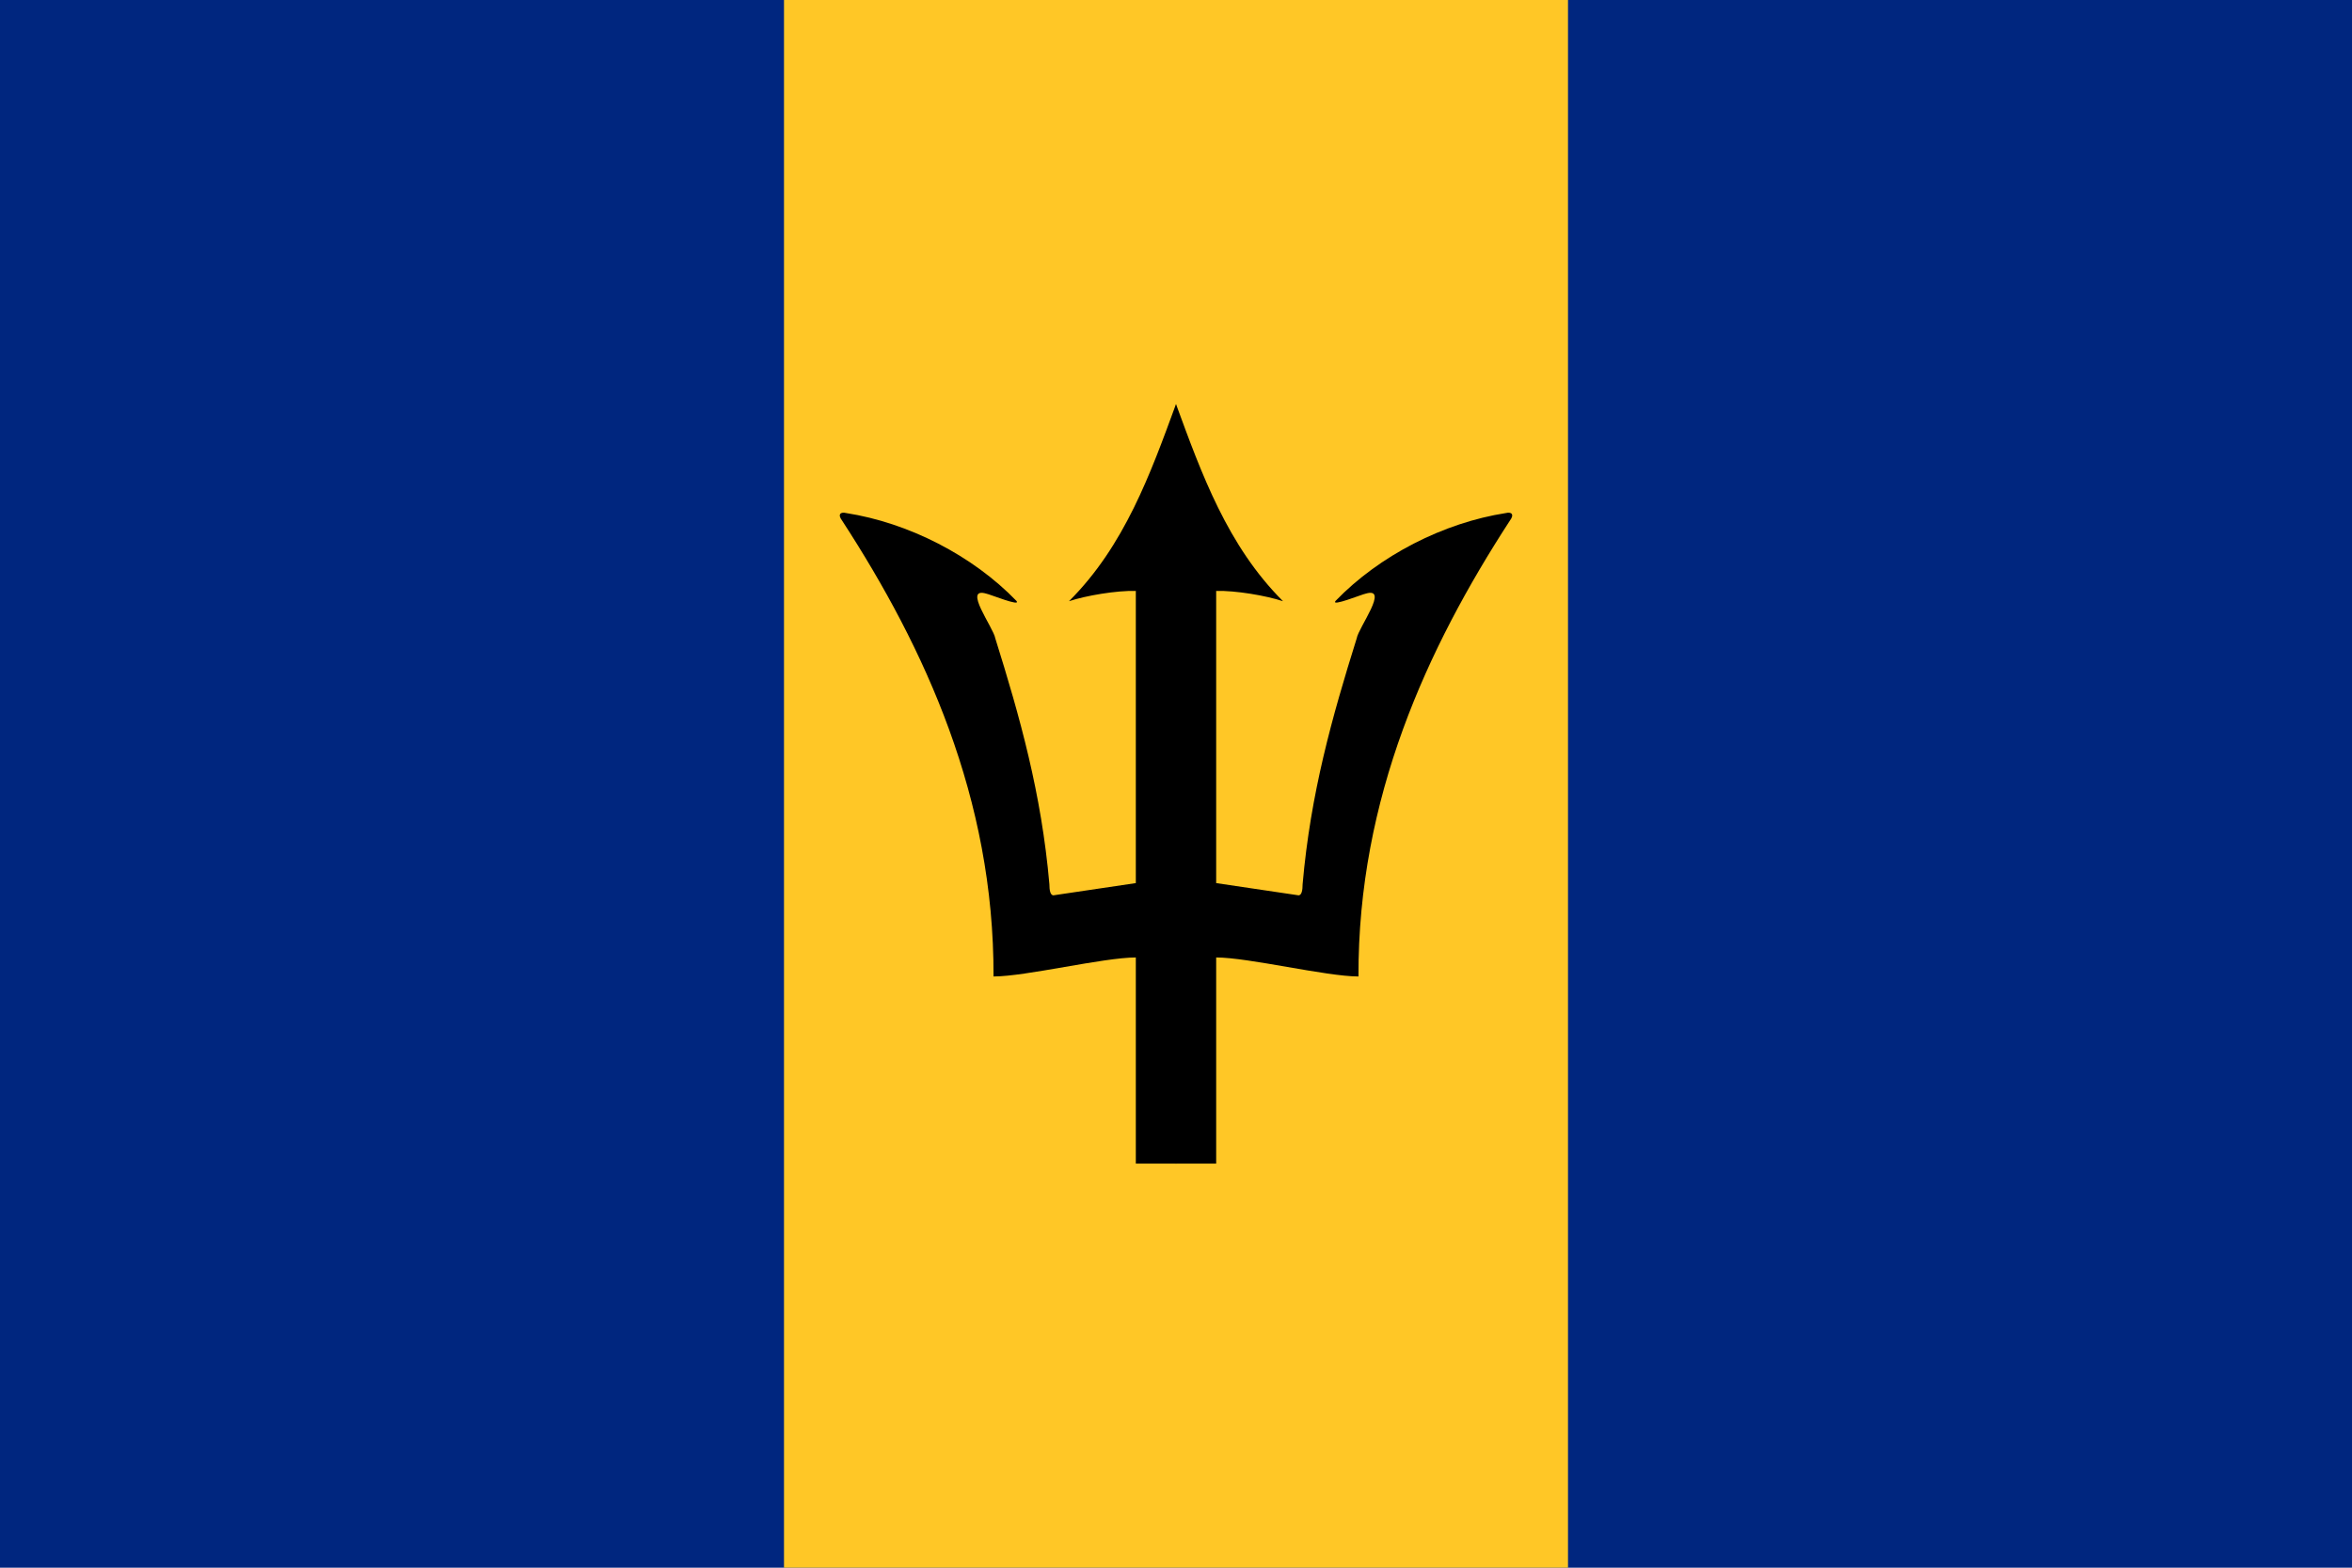
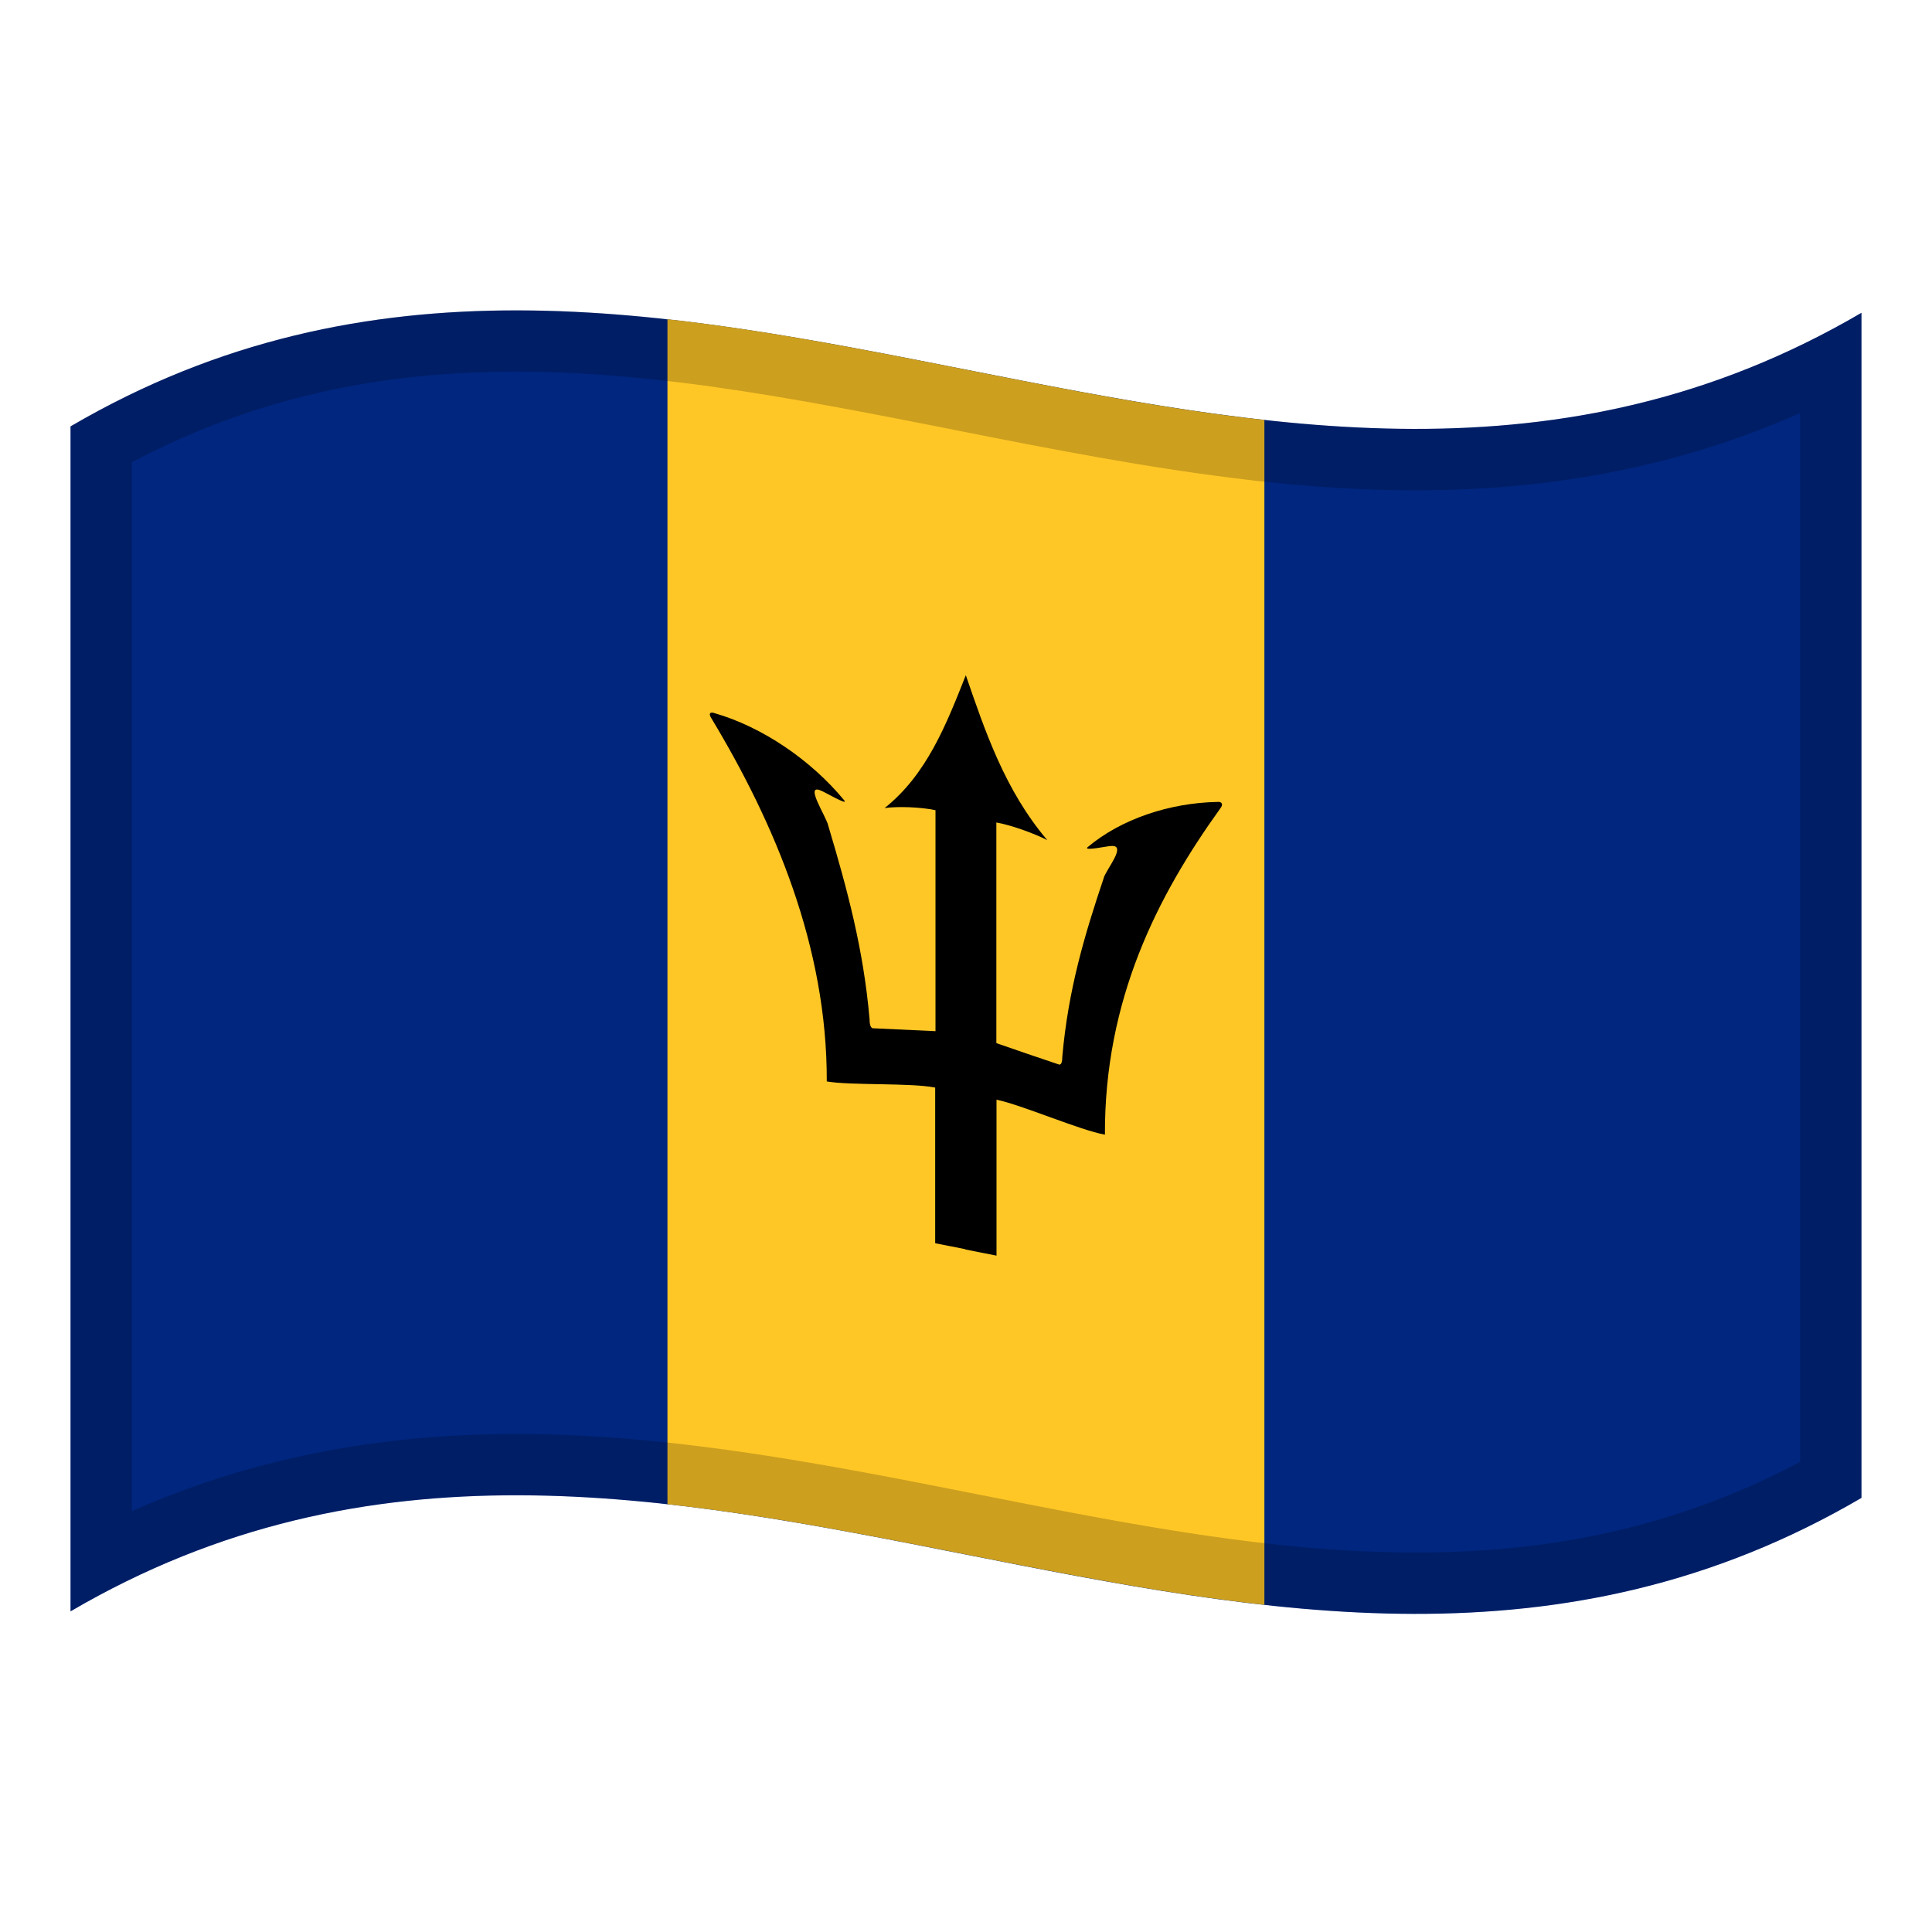
- <svg xmlns="http://www.w3.org/2000/svg" xmlns:xlink="http://www.w3.org/1999/xlink" version="1.1" width="1500" height="1000" viewBox="0 0 24000 16000">
-   <rect width="24000" height="16000" fill="#00267f" />
-   <rect width="8000" height="16000" fill="#ffc726" x="8000" />
-   <path id="h" fill="#000" d="M 12000,4124 C 11740,4833 11475,5571 10908,6136 C 11084,6078 11392,6026 11590,6031 L 11590,9013 L 10748,9138 C 10718,9135 10708,9088 10708,9024 C 10627,8098 10408,7320 10156,6515 C 10138,6405 9819,5985 10065,6059 C 10095,6063 10424,6197 10372,6133 C 9924,5669 9269,5335 8633,5236 C 8577,5222 8544,5250 8594,5315 C 9438,6614 10144,8147 10138,9966 C 10466,9966 11261,9772 11590,9772 C 11590,9772 11590,11876 11590,11876 L 12005,11876 12100, 6000 z" />
-   <use xlink:href="#h" transform="translate(24000,0) scale(-1,1)" />
+ <svg xmlns="http://www.w3.org/2000/svg" version="1.1" id="Layer_1" x="0px" y="0px" viewBox="0 0 1260 1260" style="enable-background:new 0 0 1260 1260;" xml:space="preserve">
+   <g>
+     <g>
+       <path d="M46,278.1v772.8c389.3-228,778.7,153.9,1168-74V204C824.7,432,435.3,50.2,46,278.1z" fill="#00267F" />
+       <path d="M435.3,208.2V981c129.8,14.3,259.6,51.2,389.3,65.6V273.9C694.9,259.6,565.1,222.6,435.3,208.2z" fill="#FFC726" />
+       <path d="M576.9,527c8.5-1.2,23.6-0.7,33.2,1.4v144.1c-13.7-0.6-27.3-1.3-41-1.9c-1.4-0.4-2-2.8-2-5.9    c-3.9-45.5-14.6-85-26.9-126.1c-0.9-5.5-16.4-28.5-4.4-22.8c1.4,0.4,17.5,9.8,14.9,6.3c-21.8-26.5-53.7-48.1-84.7-57    c-2.7-1-4.3,0.1-1.9,3.6c41.1,68.3,75.4,148.9,75.1,236.6c16,2.7,54.7,0.8,70.7,4v101.5l20.2,4c1.5-94.3,3.1-188.6,4.6-282.9    l-4.8-91.6C617.3,472.1,604.5,505.1,576.9,527z" />
+       <path d="M793.9,523c-31,0.6-62.8,11.1-84.7,29.6c-2.6,2.6,13.5-0.9,14.9-0.8c11.9-1.5-3.5,16.1-4.4,21.2    c-12.3,36.6-23,72.2-26.9,116.2c0,3-0.5,5.2-2,5.1c-13.7-4.6-27.3-9.2-41-14V536.4c9.7,1.7,24.6,7.1,33.2,11.5    c-27.6-32.5-40.5-70.9-53.1-107.5l-4.8,89.7c1.5,94.9,3.1,189.8,4.6,284.8l20.2,4V717.2c16,3.2,54.7,20,70.7,22.8    c-0.3-88,34.1-155.5,75.2-212.7C798.2,524.3,796.6,522.7,793.9,523z" />
+     </g>
+     <path d="M822.1,273.6c-0.7-0.1-1.5-0.2-2.2-0.3c-66.5-7.6-133.1-21.1-199.6-34.2c-61.6-12.2-123.3-24.1-185-31v0.1   C305.5,193.8,175.8,202.1,46,278v772.8c389.3-228,778.7,153.9,1168-74V204C1083.4,280.5,952.7,288.4,822.1,273.6z M1174,953.4   c-36.9,19.5-74.6,33.9-114.7,43.7c-42.5,10.4-86.9,15.4-135.8,15.4c-93.9,0-187-18.4-285.7-37.9c-98.1-19.4-199.5-39.4-301.2-39.4   c-91.4,0-174,16.5-250.6,50.3v-684c36.9-19.5,74.6-33.9,114.8-43.7c42.5-10.4,86.9-15.4,135.8-15.4c29.5,0,60.3,1.8,94.3,5.6   l12.3,1.4c54.1,6.6,108.9,17.1,169.3,29l9.5,1.9c63.1,12.5,128.3,25.3,193.3,32.8l2.3,0.3c37.9,4.3,72.5,6.4,105.7,6.4   c91.5,0,174.1-16.5,250.7-50.4V953.4z" enable-background="new" opacity="0.2" />
+   </g>
</svg>
